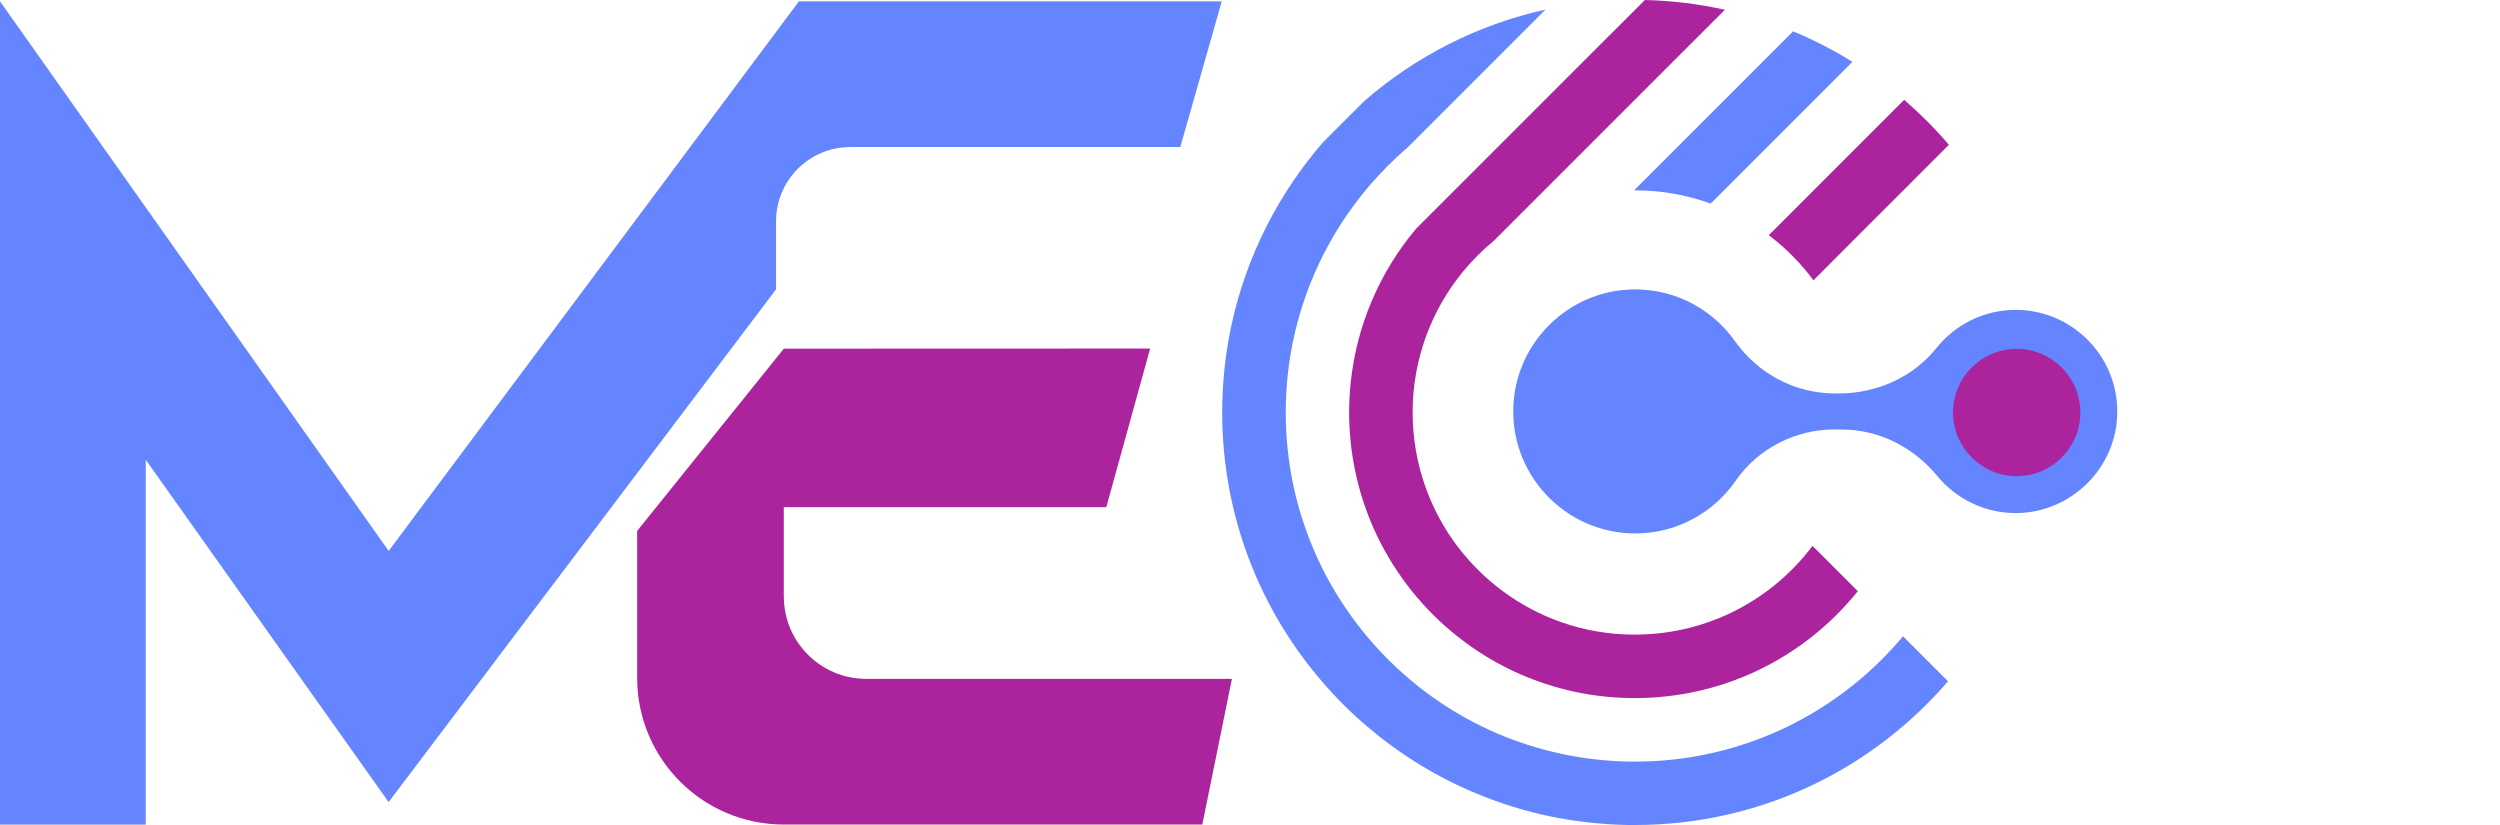
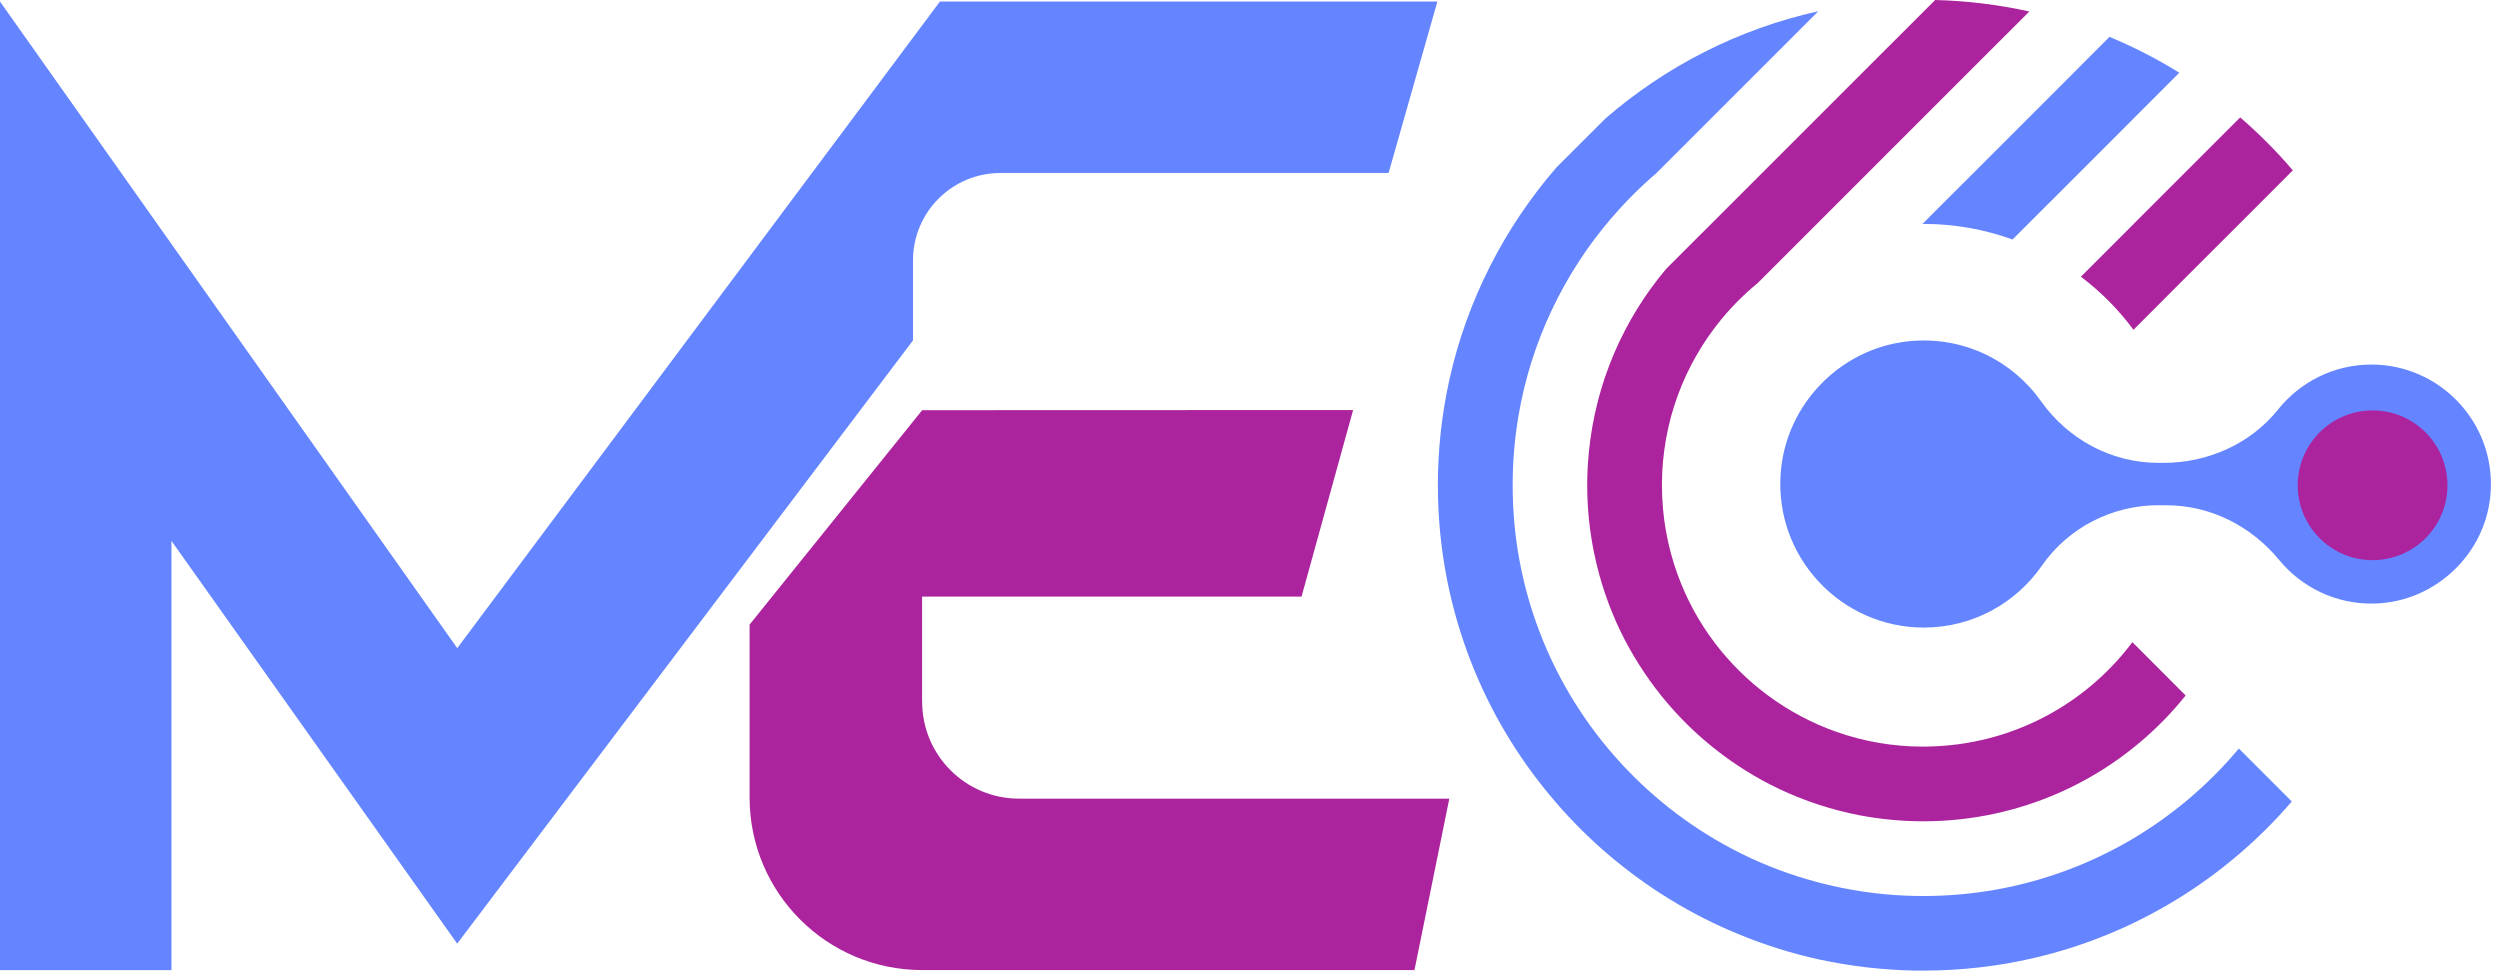
- <svg xmlns="http://www.w3.org/2000/svg" width="200" height="66" viewBox="0 0 200 66" fill="none">
+ <svg xmlns="http://www.w3.org/2000/svg" width="170" height="66" viewBox="0 0 170 66" fill="none">
  <path d="M265.599 19.364H269.607V30.254C270.152 29.427 270.931 28.776 271.949 28.303C272.964 27.831 274.064 27.594 275.247 27.594C277.28 27.594 278.897 28.267 280.089 29.617C281.285 30.964 281.88 32.822 281.88 35.187V45.687H277.836V35.401C277.836 33.887 277.52 32.711 276.896 31.87C276.269 31.029 275.388 30.612 274.252 30.612C272.856 30.612 271.732 31.108 270.881 32.103C270.03 33.095 269.603 34.396 269.603 36.005V45.687H265.596V19.367L265.599 19.364Z" fill="#6485FF" />
  <path d="M301.5 38.304H289.011C289.411 41.191 290.985 42.633 293.728 42.633C294.769 42.633 295.692 42.442 296.494 42.064C297.299 41.687 298.041 41.096 298.728 40.291L300.929 42.383C300.242 43.496 299.23 44.38 297.897 45.043C296.56 45.703 295.098 46.035 293.514 46.035C290.794 46.035 288.676 45.224 287.164 43.605C285.65 41.986 284.895 39.733 284.895 36.849C284.895 33.965 285.657 31.699 287.184 30.057C288.708 28.415 290.798 27.591 293.445 27.591C296.093 27.591 297.952 28.405 299.372 30.038C300.791 31.67 301.5 33.926 301.5 36.813V38.304ZM297.634 35.289C297.634 33.893 297.256 32.806 296.497 32.024C295.738 31.243 294.687 30.855 293.34 30.855C292.112 30.855 291.123 31.262 290.377 32.08C289.632 32.898 289.165 34.038 288.975 35.502H297.631V35.289H297.634Z" fill="#6485FF" />
  <path d="M304.765 32.274C304.765 30.264 304.729 28.822 304.66 27.945H308.458C308.553 28.868 308.599 29.909 308.599 31.065V31.42H308.704C309.154 30.238 309.923 29.305 311.01 28.619C312.097 27.932 313.352 27.591 314.771 27.591C315.198 27.591 315.553 27.627 315.836 27.696V30.888C315.599 30.842 315.281 30.816 314.877 30.816C313.766 30.816 312.741 31.118 311.808 31.719C310.872 32.323 310.136 33.144 309.591 34.185C309.046 35.227 308.776 36.35 308.776 37.555V45.677H304.769V32.271L304.765 32.274Z" fill="#6485FF" />
  <path d="M334 38.304H321.511C321.911 41.191 323.485 42.633 326.228 42.633C327.269 42.633 328.192 42.442 328.994 42.064C329.799 41.687 330.541 41.096 331.228 40.291L333.429 42.383C332.742 43.496 331.73 44.38 330.397 45.043C329.06 45.703 327.598 46.035 326.014 46.035C323.294 46.035 321.176 45.224 319.664 43.605C318.15 41.986 317.395 39.733 317.395 36.849C317.395 33.965 318.157 31.699 319.684 30.057C321.208 28.415 323.298 27.591 325.945 27.591C328.593 27.591 330.452 28.405 331.872 30.038C333.291 31.67 334 33.926 334 36.813V38.304ZM330.134 35.289C330.134 33.893 329.756 32.806 328.997 32.024C328.238 31.243 327.187 30.855 325.84 30.855C324.612 30.855 323.623 31.262 322.877 32.08C322.132 32.898 321.665 34.038 321.475 35.502H330.131V35.289H330.134Z" fill="#6485FF" />
  <path d="M146.791 34.36H147.327C150.313 34.36 153.082 35.772 154.981 38.077C156.509 39.933 158.838 41.099 161.436 41.043C165.615 40.951 169.103 37.618 169.366 33.447C169.668 28.727 165.91 24.789 161.255 24.789C158.69 24.789 156.4 25.985 154.909 27.847C153.03 30.195 150.119 31.476 147.11 31.476H146.791C143.598 31.476 140.639 29.893 138.792 27.285C136.838 24.527 133.49 22.822 129.785 23.206C125.117 23.689 121.408 27.535 121.083 32.215C120.685 37.913 125.209 42.675 130.823 42.675C134.147 42.675 137.088 41.007 138.852 38.462C140.652 35.867 143.635 34.353 146.795 34.353L146.791 34.36Z" fill="#6485FF" />
  <path d="M161.336 38.091C164.148 38.091 166.428 35.811 166.428 33C166.428 30.189 164.148 27.909 161.336 27.909C158.524 27.909 156.244 30.189 156.244 33C156.244 35.811 158.524 38.091 161.336 38.091Z" fill="#AC239E" />
  <path d="M68.026 11.761H94.424L97.742 0.105H63.916L31.093 44.074L0 0.105V65.967H11.659V36.78L31.089 64.167L62.084 23.147V17.705C62.084 14.424 64.744 11.764 68.026 11.764" fill="#6485FF" />
  <path d="M62.703 47.723V40.57H88.504L92.012 27.883L62.707 27.893L50.973 42.472V54.233C50.973 60.712 56.225 65.964 62.707 65.964H96.184L98.553 54.308H69.296C65.657 54.308 62.707 51.359 62.707 47.72" fill="#AC239E" />
  <path fill-rule="evenodd" clip-rule="evenodd" d="M102.729 50.4C101.793 48.896 100.975 47.309 100.288 45.654C99.562 43.904 98.984 42.084 98.564 40.206C98.104 38.136 97.838 35.995 97.785 33.801C97.782 33.535 97.775 33.266 97.775 32.997C97.775 30.547 98.045 28.156 98.551 25.85C99.756 20.402 102.312 15.456 105.843 11.38L109.171 8.056C113.248 4.526 118.192 1.971 123.645 0.765L112.627 11.781C111.53 12.717 110.511 13.741 109.572 14.835L109.562 14.845C106.339 18.608 104.099 23.246 103.245 28.346C102.992 29.857 102.861 31.417 102.861 32.997C102.861 33.936 102.907 34.865 102.995 35.775C103.199 37.825 103.619 39.815 104.244 41.706C104.815 43.45 105.554 45.122 106.438 46.695C107.289 48.199 108.274 49.621 109.378 50.935C110.469 52.236 111.674 53.434 112.978 54.515C114.302 55.615 115.735 56.594 117.246 57.435C118.829 58.315 120.508 59.044 122.259 59.599C124.174 60.213 126.171 60.624 128.234 60.814C129.075 60.89 129.929 60.929 130.796 60.929C132.482 60.929 134.134 60.778 135.737 60.492C142.33 59.313 148.115 55.832 152.241 50.902L152.376 51.037L155.841 54.502C151.334 59.743 145.214 63.553 138.25 65.156C135.855 65.711 133.359 66 130.793 66H130.221C128.017 65.961 125.862 65.704 123.78 65.261C121.884 64.85 120.054 64.276 118.3 63.556C116.638 62.883 115.045 62.072 113.534 61.143C112.065 60.243 110.679 59.228 109.371 58.118C108.08 57.018 106.881 55.822 105.771 54.531C104.657 53.241 103.636 51.855 102.729 50.397V50.4Z" fill="#6485FF" />
  <path fill-rule="evenodd" clip-rule="evenodd" d="M145.188 43.854L148.624 47.293C144.935 51.894 139.505 55.024 133.329 55.707C132.495 55.802 131.644 55.848 130.79 55.848C129.295 55.848 127.84 55.704 126.424 55.435C124.526 55.063 122.716 54.466 121.014 53.664C119.431 52.916 117.949 51.986 116.589 50.906C115.259 49.855 114.05 48.649 112.982 47.329C111.898 45.979 110.962 44.505 110.196 42.935C109.382 41.243 108.771 39.444 108.39 37.559C108.091 36.084 107.93 34.563 107.93 32.993C107.93 32.235 107.969 31.47 108.045 30.718C108.511 26.011 110.407 21.722 113.291 18.293L116.083 15.502L126.135 5.452L131.592 3.8147e-06C133.786 0.056 135.928 0.322 137.994 0.782L133.566 5.206L128.51 10.26L119.516 19.256C118.613 19.994 117.781 20.825 117.042 21.725C114.536 24.78 113.025 28.684 113.012 32.934V32.993C113.012 35.125 113.386 37.164 114.073 39.059C114.684 40.744 115.538 42.311 116.602 43.713C117.627 45.063 118.842 46.272 120.209 47.283C121.628 48.334 123.205 49.178 124.9 49.773C126.746 50.423 128.724 50.771 130.79 50.771C130.892 50.771 130.99 50.764 131.089 50.764C136.779 50.669 141.815 47.91 145.001 43.67L145.185 43.851L145.188 43.854Z" fill="#AC239E" />
  <path fill-rule="evenodd" clip-rule="evenodd" d="M135.352 10.605L130.727 15.226H130.792C132.918 15.226 134.958 15.6 136.853 16.287L140.723 12.418L144.484 8.657L148.193 4.946C146.688 4.01 145.102 3.196 143.446 2.506L139.501 6.457L135.349 10.608L135.352 10.605Z" fill="#6485FF" />
  <path fill-rule="evenodd" clip-rule="evenodd" d="M145.122 15.196L141.502 18.815C142.855 19.84 144.064 21.055 145.076 22.425L148.696 18.799L152.306 15.193L155.913 11.584C154.813 10.293 153.614 9.094 152.333 7.984L148.726 11.59L145.119 15.196H145.122Z" fill="#AC239E" />
</svg>
